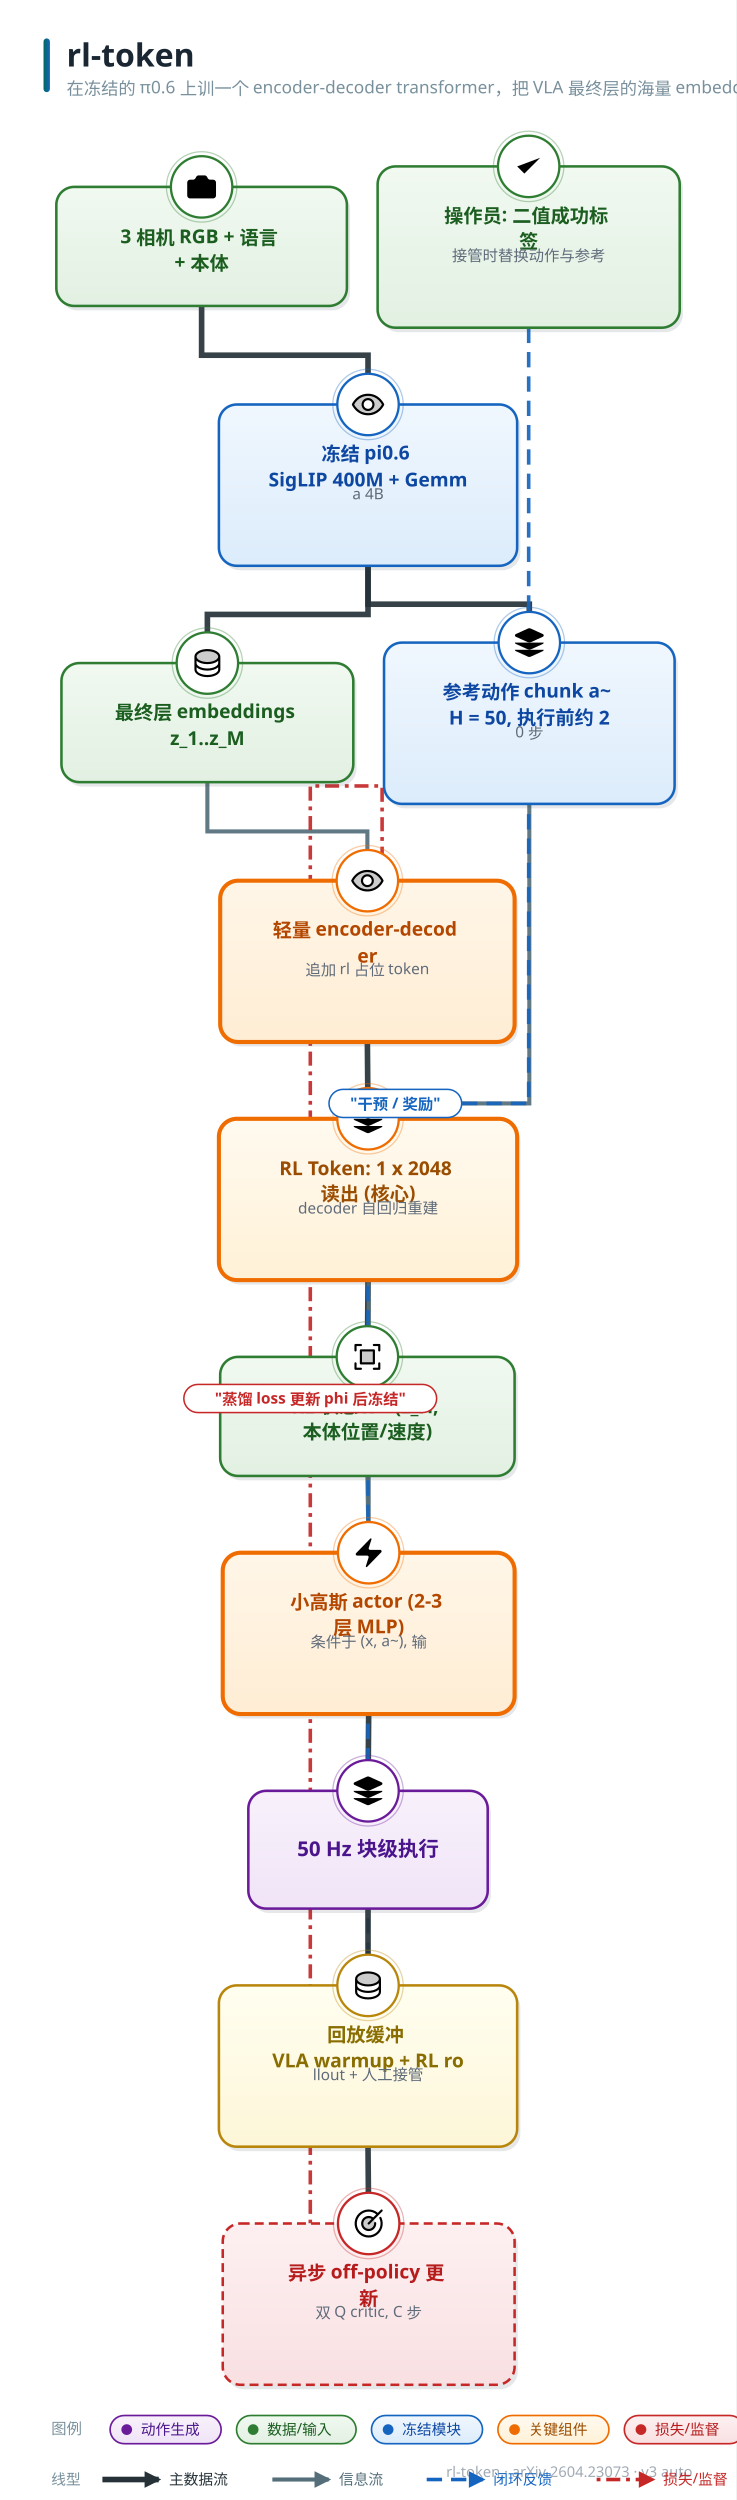
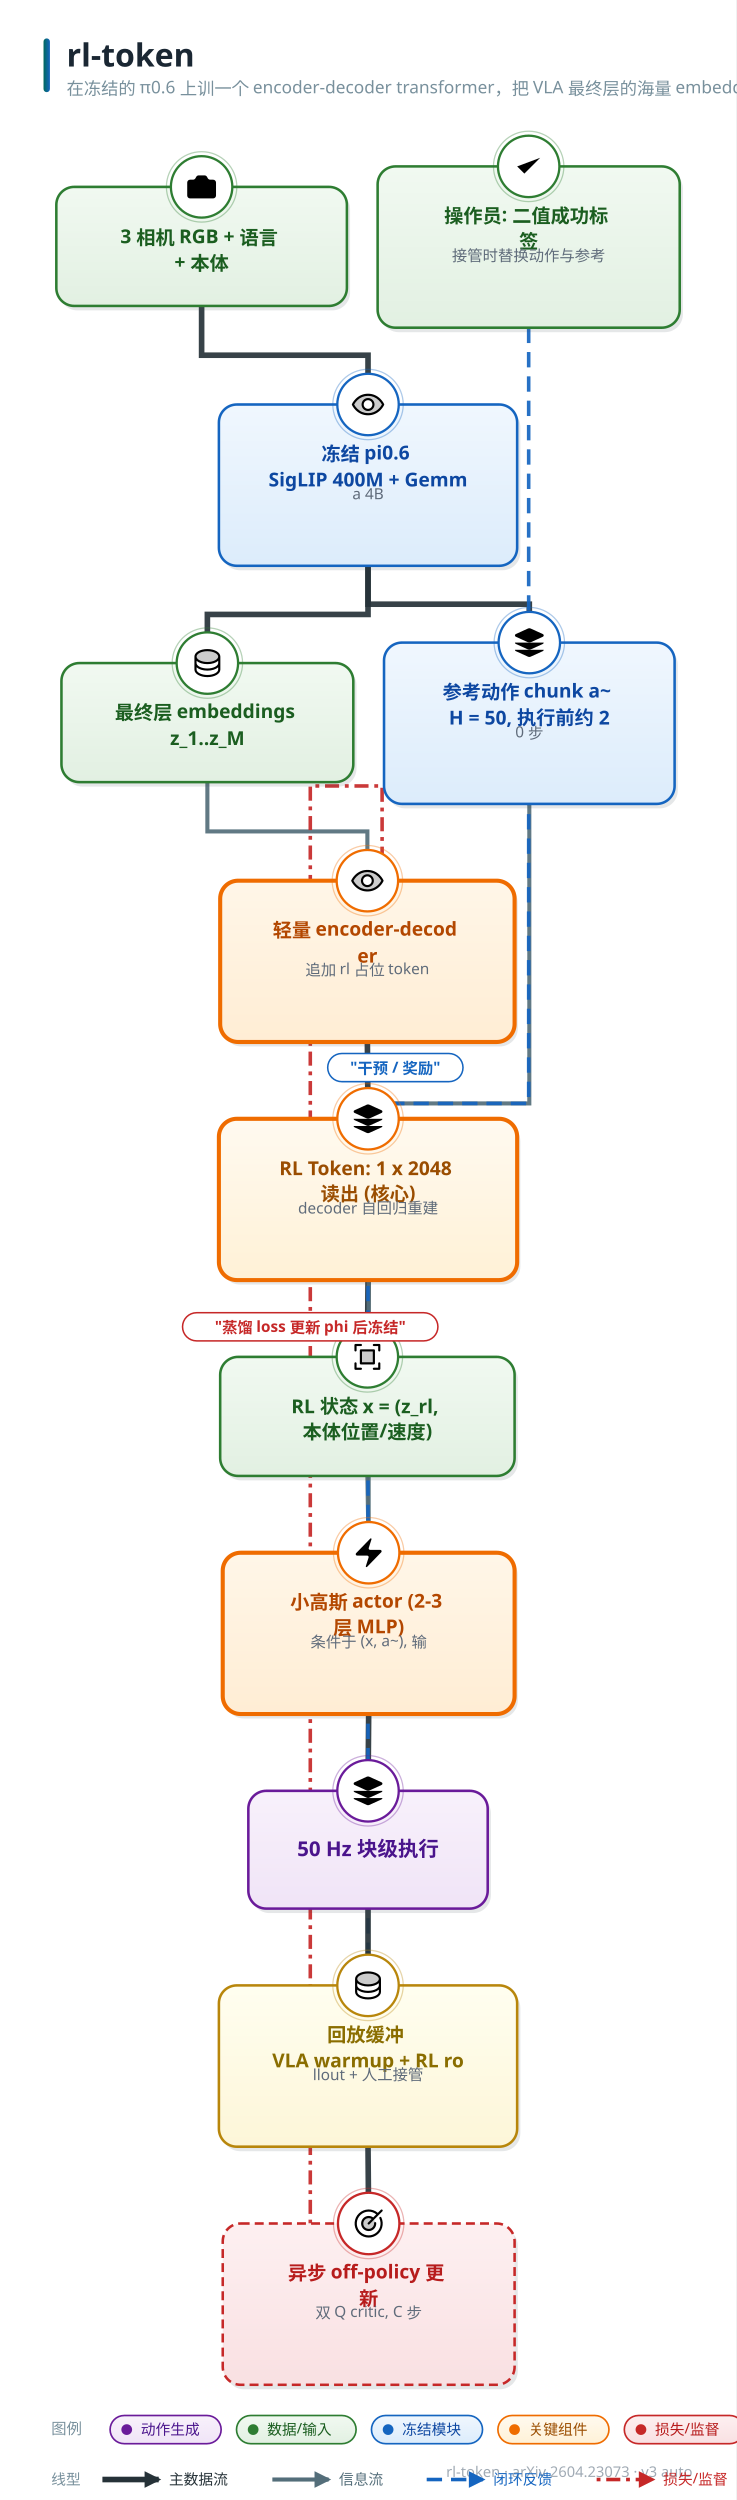
<svg xmlns="http://www.w3.org/2000/svg" width="575" height="1953" viewBox="0 0 575 1953" font-family="'PingFang SC','Hiragino Sans GB','Microsoft YaHei','Segoe UI',sans-serif">
  <style>text{font-family:'PingFang SC','Hiragino Sans GB','Microsoft YaHei','Segoe UI',sans-serif;} .lbl{font-weight:700;}</style>
  <defs>
    <linearGradient id="g-data" x1="0" y1="0" x2="0" y2="1">
      <stop offset="0" stop-color="#f1f9f1" />
      <stop offset="1" stop-color="#e2f0e2" />
    </linearGradient>
    <linearGradient id="g-frozen" x1="0" y1="0" x2="0" y2="1">
      <stop offset="0" stop-color="#f0f7fe" />
      <stop offset="1" stop-color="#dcecfb" />
    </linearGradient>
    <linearGradient id="g-train" x1="0" y1="0" x2="0" y2="1">
      <stop offset="0" stop-color="#fff6e8" />
      <stop offset="1" stop-color="#ffedd4" />
    </linearGradient>
    <linearGradient id="g-loss" x1="0" y1="0" x2="0" y2="1">
      <stop offset="0" stop-color="#fdf0f1" />
      <stop offset="1" stop-color="#f9e0e2" />
    </linearGradient>
    <linearGradient id="g-act" x1="0" y1="0" x2="0" y2="1">
      <stop offset="0" stop-color="#f8f1fb" />
      <stop offset="1" stop-color="#f0e4f7" />
    </linearGradient>
    <linearGradient id="g-loop" x1="0" y1="0" x2="0" y2="1">
      <stop offset="0" stop-color="#f2f5f7" />
      <stop offset="1" stop-color="#e6ebee" />
    </linearGradient>
    <linearGradient id="g-env" x1="0" y1="0" x2="0" y2="1">
      <stop offset="0" stop-color="#eef8f6" />
      <stop offset="1" stop-color="#dcf0ec" />
    </linearGradient>
    <linearGradient id="g-mem" x1="0" y1="0" x2="0" y2="1">
      <stop offset="0" stop-color="#fffef0" />
      <stop offset="1" stop-color="#fdf6d8" />
    </linearGradient>
    <linearGradient id="g-reward" x1="0" y1="0" x2="0" y2="1">
      <stop offset="0" stop-color="#fdf2f7" />
      <stop offset="1" stop-color="#f9e2ed" />
    </linearGradient>
    <linearGradient id="g-key" x1="0" y1="0" x2="0" y2="1">
      <stop offset="0" stop-color="#fffaf0" />
      <stop offset="1" stop-color="#fff1d6" />
    </linearGradient>
    <linearGradient id="g-title" x1="0" y1="0" x2="1" y2="0">
      <stop offset="0" stop-color="#00695c" />
      <stop offset="1" stop-color="#1565c0" />
    </linearGradient>
    <marker id="arr-main" viewBox="0 0 10 10" refX="8.5" refY="5" markerWidth="13" markerHeight="13" markerUnits="userSpaceOnUse" orient="auto-start-reverse">
      <path d="M0 0 L10 5 L0 10 z" fill="#546e7a" />
    </marker>
    <marker id="arr-thick" viewBox="0 0 10 10" refX="8.5" refY="5" markerWidth="13" markerHeight="13" markerUnits="userSpaceOnUse" orient="auto-start-reverse">
      <path d="M0 0 L10 5 L0 10 z" fill="#263238" />
    </marker>
    <marker id="arr-thin" viewBox="0 0 10 10" refX="8.5" refY="5" markerWidth="13" markerHeight="13" markerUnits="userSpaceOnUse" orient="auto-start-reverse">
      <path d="M0 0 L10 5 L0 10 z" fill="#9fb0bb" />
    </marker>
    <marker id="arr-fb" viewBox="0 0 10 10" refX="8.5" refY="5" markerWidth="13" markerHeight="13" markerUnits="userSpaceOnUse" orient="auto-start-reverse">
      <path d="M0 0 L10 5 L0 10 z" fill="#1565c0" />
    </marker>
    <marker id="arr-loss" viewBox="0 0 10 10" refX="8.5" refY="5" markerWidth="13" markerHeight="13" markerUnits="userSpaceOnUse" orient="auto-start-reverse">
      <path d="M0 0 L10 5 L0 10 z" fill="#c62828" />
    </marker>
  </defs>
  <rect width="575" height="1953" fill="#ffffff" />
  <rect x="34" y="30" width="5" height="42" rx="2.5" fill="url(#g-title)" />
  <text x="52" y="52" font-size="25" font-weight="800" fill="#1a2733">rl-token</text>
  <text x="52" y="74" font-size="13.5" fill="#78909c">在冻结的 π0.6 上训一个 encoder-decoder transformer，把 VLA 最终层的海量 embedding 压成单个 1×2048 的 RL Token</text>
  <text x="541" y="1935" font-size="11.5" fill="#a0aab4" text-anchor="end">rl-token · arXiv 2604.23073 · v3 auto</text>
  <path d="M 157.5 239.0 L 157.5 277.5 L 287.5 277.5 L 287.5 316.0" fill="none" stroke="#263238" stroke-width="4.4" marker-end="url(#arr-thick)" opacity="0.92" />
  <path d="M 287.5 442.0 L 287.5 480.0 L 162.0 480.0 L 162.0 518.0" fill="none" stroke="#263238" stroke-width="4.4" marker-end="url(#arr-thick)" opacity="0.92" />
  <path d="M 162.0 611.0 L 162.0 649.5 L 287.0 649.5 L 287.0 688.0" fill="none" stroke="#546e7a" stroke-width="3.2" marker-end="url(#arr-main)" opacity="0.92" />
  <path d="M 287.0 814.0 L 287.5 874.0" fill="none" stroke="#263238" stroke-width="4.4" marker-end="url(#arr-thick)" opacity="0.92" />
  <path d="M 287.5 1000.0 L 287.0 1060.0" fill="none" stroke="#263238" stroke-width="4.4" marker-end="url(#arr-thick)" opacity="0.92" />
  <path d="M 287.5 442.0 L 287.5 472.0 L 413.5 472.0 L 413.5 502.0" fill="none" stroke="#263238" stroke-width="4.4" marker-end="url(#arr-thick)" opacity="0.92" />
  <path d="M 287.0 1153.0 L 288.0 1213.0" fill="none" stroke="#546e7a" stroke-width="3.2" marker-end="url(#arr-main)" opacity="0.92" />
  <path d="M 413.5 628.0 L 413.5 862.0 L 288.0 862.0 L 288.0 1213.0" fill="none" stroke="#546e7a" stroke-width="3.2" marker-end="url(#arr-main)" opacity="0.92" />
  <path d="M 288.0 1339.0 L 287.5 1399.0" fill="none" stroke="#263238" stroke-width="4.4" marker-end="url(#arr-thick)" opacity="0.92" />
  <path d="M 413.0 256.0 L 413.0 862.0 L 287.5 862.0 L 287.5 1551.0" fill="none" stroke="#1565c0" stroke-width="2.8" stroke-dasharray="12 7" marker-end="url(#arr-fb)" opacity="0.92" />
  <path d="M 287.5 1491.0 L 287.5 1551.0" fill="none" stroke="#263238" stroke-width="4.4" marker-end="url(#arr-thick)" opacity="0.92" />
  <path d="M 287.5 1677.0 L 288.0 1737.0" fill="none" stroke="#263238" stroke-width="4.4" marker-end="url(#arr-thick)" opacity="0.92" />
  <path d="M 242.4 1737.0 L 242.4 614.0 L 298.5 614.0 L 298.5 688.0" fill="none" stroke="#c62828" stroke-width="2.8" stroke-dasharray="3 4.5 11 4.5" marker-end="url(#arr-loss)" opacity="0.92" />
  <rect x="46.5" y="149.5" width="227" height="93" rx="14" fill="#37474f" opacity="0.13" />
  <rect x="44" y="146" width="227" height="93" rx="14" fill="url(#g-data)" stroke="#2e7d32" stroke-width="2.0" />
  <circle cx="157.5" cy="146" r="24" fill="#ffffff" stroke="#2e7d32" stroke-width="1.8" />
  <circle cx="157.5" cy="146" r="27.5" fill="none" stroke="#2e7d32" stroke-width="1" opacity="0.35" />
  <g transform="translate(144.0,132.5) scale(1.125)">
    <path d="M13.997 4a2 2 0 0 1 1.76 1.05l.486.9A2 2 0 0 0 18.003 7H20a2 2 0 0 1 2 2v9a2 2 0 0 1-2 2H4a2 2 0 0 1-2-2V9a2 2 0 0 1 2-2h1.997a2 2 0 0 0 1.759-1.048l.489-.904A2 2 0 0 1 10.004 4z" />
    <circle cx="12" cy="13" r="3" />
  </g>
  <text x="157.5" y="190" font-size="15" class="lbl" fill="#1b5e20" text-anchor="middle">
    <tspan x="157.5" dy="0">3 相机 RGB + 语言 </tspan>
    <tspan x="157.5" dy="20">+ 本体</tspan>
  </text>
  <rect x="173.5" y="319.5" width="233" height="126" rx="14" fill="#37474f" opacity="0.13" />
  <rect x="171" y="316" width="233" height="126" rx="14" fill="url(#g-frozen)" stroke="#1565c0" stroke-width="2.0" />
  <circle cx="287.5" cy="316" r="24" fill="#ffffff" stroke="#1565c0" stroke-width="1.8" />
  <circle cx="287.5" cy="316" r="27.5" fill="none" stroke="#1565c0" stroke-width="1" opacity="0.35" />
  <g transform="translate(274.0,302.5) scale(0.1055)">
    <path d="M128,56C48,56,16,128,16,128s32,72,112,72,112-72,112-72S208,56,128,56Zm0,112a40,40,0,1,1,40-40A40,40,0,0,1,128,168Z" opacity="0.2" />
    <path d="M247.31,124.76c-.35-.79-8.82-19.58-27.65-38.41C194.57,61.26,162.88,48,128,48S61.43,61.26,36.34,86.35C17.51,105.18,9,124,8.69,124.76a8,8,0,0,0,0,6.5c.35.79,8.82,19.57,27.65,38.4C61.43,194.74,93.12,208,128,208s66.57-13.26,91.66-38.34c18.83-18.83,27.3-37.61,27.65-38.4A8,8,0,0,0,247.31,124.76ZM128,192c-30.78,0-57.67-11.19-79.93-33.25A133.47,133.47,0,0,1,25,128,133.33,133.33,0,0,1,48.07,97.25C70.33,75.19,97.22,64,128,64s57.67,11.19,79.93,33.25A133.46,133.46,0,0,1,231.05,128C223.84,141.46,192.43,192,128,192Zm0-112a48,48,0,1,0,48,48A48.05,48.05,0,0,0,128,80Zm0,80a32,32,0,1,1,32-32A32,32,0,0,1,128,160Z" />
  </g>
  <text x="287.5" y="360" font-size="15" class="lbl" fill="#0d47a1" text-anchor="middle">
    <tspan x="287.5" dy="0">冻结 pi0.6</tspan>
    <tspan x="287.5" dy="20">SigLIP 400M + Gemm</tspan>
  </text>
  <text x="287.5" y="390" font-size="12" fill="#5f6b7a" text-anchor="middle">a 4B</text>
  <rect x="50.5" y="521.5" width="228" height="93" rx="14" fill="#37474f" opacity="0.13" />
  <rect x="48" y="518" width="228" height="93" rx="14" fill="url(#g-data)" stroke="#2e7d32" stroke-width="2.0" />
  <circle cx="162.0" cy="518" r="24" fill="#ffffff" stroke="#2e7d32" stroke-width="1.8" />
  <circle cx="162.0" cy="518" r="27.5" fill="none" stroke="#2e7d32" stroke-width="1" opacity="0.35" />
  <g transform="translate(148.5,504.5) scale(0.1055)">
    <path d="M216,80c0,26.51-39.4,48-88,48S40,106.51,40,80s39.4-48,88-48S216,53.49,216,80Z" opacity="0.2" />
    <path d="M128,24C74.17,24,32,48.6,32,80v96c0,31.4,42.17,56,96,56s96-24.6,96-56V80C224,48.6,181.83,24,128,24Zm80,104c0,9.62-7.88,19.43-21.61,26.92C170.93,163.35,150.19,168,128,168s-42.93-4.65-58.39-13.08C55.88,147.43,48,137.62,48,128V111.36c17.06,15,46.23,24.64,80,24.64s62.94-9.68,80-24.64ZM69.61,53.08C85.07,44.65,105.81,40,128,40s42.93,4.65,58.39,13.08C200.12,60.57,208,70.38,208,80s-7.88,19.43-21.61,26.92C170.93,115.35,150.19,120,128,120s-42.93-4.65-58.39-13.08C55.88,99.43,48,89.62,48,80S55.88,60.57,69.61,53.08ZM186.39,202.92C170.93,211.35,150.19,216,128,216s-42.93-4.65-58.39-13.08C55.88,195.43,48,185.62,48,176V159.36c17.06,15,46.23,24.64,80,24.64s62.94-9.68,80-24.64V176C208,185.62,200.12,195.43,186.39,202.92Z" />
  </g>
  <text x="162.0" y="562" font-size="15" class="lbl" fill="#1b5e20" text-anchor="middle">
    <tspan x="162.0" dy="0">最终层 embeddings </tspan>
    <tspan x="162.0" dy="20">z_1..z_M</tspan>
  </text>
  <rect x="174.5" y="691.5" width="230" height="126" rx="14" fill="#37474f" opacity="0.13" />
  <rect x="172" y="688" width="230" height="126" rx="14" fill="url(#g-train)" stroke="#ef6c00" stroke-width="3.2" />
  <circle cx="287.0" cy="688" r="24" fill="#ffffff" stroke="#ef6c00" stroke-width="1.8" />
  <circle cx="287.0" cy="688" r="27.5" fill="none" stroke="#ef6c00" stroke-width="1" opacity="0.35" />
  <g transform="translate(273.5,674.5) scale(0.1055)">
    <path d="M128,56C48,56,16,128,16,128s32,72,112,72,112-72,112-72S208,56,128,56Zm0,112a40,40,0,1,1,40-40A40,40,0,0,1,128,168Z" opacity="0.2" />
    <path d="M247.31,124.76c-.35-.79-8.82-19.58-27.65-38.41C194.57,61.26,162.88,48,128,48S61.43,61.26,36.34,86.35C17.51,105.18,9,124,8.69,124.76a8,8,0,0,0,0,6.5c.35.79,8.82,19.57,27.65,38.4C61.43,194.74,93.12,208,128,208s66.57-13.26,91.66-38.34c18.83-18.83,27.3-37.61,27.65-38.4A8,8,0,0,0,247.31,124.76ZM128,192c-30.78,0-57.67-11.19-79.93-33.25A133.47,133.47,0,0,1,25,128,133.33,133.33,0,0,1,48.07,97.25C70.33,75.19,97.22,64,128,64s57.67,11.19,79.93,33.25A133.46,133.46,0,0,1,231.05,128C223.84,141.46,192.43,192,128,192Zm0-112a48,48,0,1,0,48,48A48.05,48.05,0,0,0,128,80Zm0,80a32,32,0,1,1,32-32A32,32,0,0,1,128,160Z" />
  </g>
  <text x="287.0" y="732" font-size="15" class="lbl" fill="#b34700" text-anchor="middle">
    <tspan x="287.0" dy="0">轻量 encoder-decod</tspan>
    <tspan x="287.0" dy="20">er</tspan>
  </text>
  <text x="287.0" y="762" font-size="12" fill="#5f6b7a" text-anchor="middle">追加 rl 占位 token</text>
  <rect x="173.5" y="877.5" width="233" height="126" rx="14" fill="#37474f" opacity="0.13" />
  <rect x="171" y="874" width="233" height="126" rx="14" fill="url(#g-key)" stroke="#ef6c00" stroke-width="3.2" />
  <circle cx="287.5" cy="874" r="24" fill="#ffffff" stroke="#ef6c00" stroke-width="1.8" />
  <circle cx="287.5" cy="874" r="27.5" fill="none" stroke="#ef6c00" stroke-width="1" opacity="0.35" />
  <g transform="translate(274.0,860.5) scale(1.125)">
    <path d="M12.83 2.18a2 2 0 0 0-1.66 0L2.6 6.08a1 1 0 0 0 0 1.83l8.58 3.91a2 2 0 0 0 1.66 0l8.58-3.9a1 1 0 0 0 0-1.83z" />
    <path d="M2 12a1 1 0 0 0 .58.91l8.6 3.91a2 2 0 0 0 1.65 0l8.58-3.9A1 1 0 0 0 22 12" />
    <path d="M2 17a1 1 0 0 0 .58.91l8.6 3.91a2 2 0 0 0 1.65 0l8.58-3.9A1 1 0 0 0 22 17" />
  </g>
  <text x="287.5" y="918" font-size="15" class="lbl" fill="#9a4d00" text-anchor="middle">
    <tspan x="287.5" dy="0">RL Token: 1 x 2048</tspan>
    <tspan x="287.5" dy="20"> 读出 (核心)</tspan>
  </text>
  <text x="287.5" y="948" font-size="12" fill="#5f6b7a" text-anchor="middle">decoder 自回归重建</text>
  <rect x="174.5" y="1063.5" width="230" height="93" rx="14" fill="#37474f" opacity="0.13" />
  <rect x="172" y="1060" width="230" height="93" rx="14" fill="url(#g-data)" stroke="#2e7d32" stroke-width="2.0" />
  <circle cx="287.0" cy="1060" r="24" fill="#ffffff" stroke="#2e7d32" stroke-width="1.8" />
  <circle cx="287.0" cy="1060" r="27.5" fill="none" stroke="#2e7d32" stroke-width="1" opacity="0.35" />
  <g transform="translate(273.5,1046.5) scale(0.1055)">
    <path d="M176,80v96H80V80Z" opacity="0.2" />
    <path d="M224,40V80a8,8,0,0,1-16,0V48H176a8,8,0,0,1,0-16h40A8,8,0,0,1,224,40ZM80,208H48V176a8,8,0,0,0-16,0v40a8,8,0,0,0,8,8H80a8,8,0,0,0,0-16Zm136-40a8,8,0,0,0-8,8v32H176a8,8,0,0,0,0,16h40a8,8,0,0,0,8-8V176A8,8,0,0,0,216,168ZM40,88a8,8,0,0,0,8-8V48H80a8,8,0,0,0,0-16H40a8,8,0,0,0-8,8V80A8,8,0,0,0,40,88ZM80,72h96a8,8,0,0,1,8,8v96a8,8,0,0,1-8,8H80a8,8,0,0,1-8-8V80A8,8,0,0,1,80,72Zm8,96h80V88H88Z" />
  </g>
  <text x="287.0" y="1104" font-size="15" class="lbl" fill="#1b5e20" text-anchor="middle">
    <tspan x="287.0" dy="0">RL 状态 x = (z_rl,</tspan>
    <tspan x="287.0" dy="20"> 本体位置/速度)</tspan>
  </text>
  <rect x="302.5" y="505.5" width="227" height="126" rx="14" fill="#37474f" opacity="0.13" />
  <rect x="300" y="502" width="227" height="126" rx="14" fill="url(#g-frozen)" stroke="#1565c0" stroke-width="2.0" />
  <circle cx="413.5" cy="502" r="24" fill="#ffffff" stroke="#1565c0" stroke-width="1.8" />
  <circle cx="413.5" cy="502" r="27.5" fill="none" stroke="#1565c0" stroke-width="1" opacity="0.35" />
  <g transform="translate(400.0,488.5) scale(1.125)">
    <path d="M12.83 2.18a2 2 0 0 0-1.66 0L2.6 6.08a1 1 0 0 0 0 1.83l8.58 3.91a2 2 0 0 0 1.66 0l8.58-3.9a1 1 0 0 0 0-1.83z" />
    <path d="M2 12a1 1 0 0 0 .58.91l8.6 3.91a2 2 0 0 0 1.65 0l8.58-3.9A1 1 0 0 0 22 12" />
    <path d="M2 17a1 1 0 0 0 .58.91l8.6 3.91a2 2 0 0 0 1.65 0l8.58-3.9A1 1 0 0 0 22 17" />
  </g>
  <text x="413.5" y="546" font-size="15" class="lbl" fill="#0d47a1" text-anchor="middle">
    <tspan x="413.5" dy="0">参考动作 chunk a~</tspan>
    <tspan x="413.5" dy="20">H = 50, 执行前约 2</tspan>
  </text>
  <text x="413.5" y="576" font-size="12" fill="#5f6b7a" text-anchor="middle">0 步</text>
  <rect x="176.5" y="1216.5" width="228" height="126" rx="14" fill="#37474f" opacity="0.13" />
  <rect x="174" y="1213" width="228" height="126" rx="14" fill="url(#g-train)" stroke="#ef6c00" stroke-width="3.2" />
  <circle cx="288.0" cy="1213" r="24" fill="#ffffff" stroke="#ef6c00" stroke-width="1.8" />
  <circle cx="288.0" cy="1213" r="27.5" fill="none" stroke="#ef6c00" stroke-width="1" opacity="0.35" />
  <g transform="translate(274.5,1199.5) scale(1.125)">
    <path d="M4 14a1 1 0 0 1-.78-1.63l9.9-10.2a.5.5 0 0 1 .86.46l-1.92 6.02A1 1 0 0 0 13 10h7a1 1 0 0 1 .78 1.63l-9.9 10.2a.5.5 0 0 1-.86-.46l1.92-6.02A1 1 0 0 0 11 14z" />
  </g>
  <text x="288.0" y="1257" font-size="15" class="lbl" fill="#b34700" text-anchor="middle">
    <tspan x="288.0" dy="0">小高斯 actor (2-3 </tspan>
    <tspan x="288.0" dy="20">层 MLP)</tspan>
  </text>
  <text x="288.0" y="1287" font-size="12" fill="#5f6b7a" text-anchor="middle">条件于 (x, a~), 输</text>
  <rect x="196.5" y="1402.5" width="187" height="92" rx="14" fill="#37474f" opacity="0.13" />
  <rect x="194" y="1399" width="187" height="92" rx="14" fill="url(#g-act)" stroke="#6a1b9a" stroke-width="2.0" />
  <circle cx="287.5" cy="1399" r="24" fill="#ffffff" stroke="#6a1b9a" stroke-width="1.8" />
  <circle cx="287.5" cy="1399" r="27.5" fill="none" stroke="#6a1b9a" stroke-width="1" opacity="0.35" />
  <g transform="translate(274.0,1385.5) scale(1.125)">
    <path d="M12.83 2.18a2 2 0 0 0-1.66 0L2.6 6.08a1 1 0 0 0 0 1.83l8.58 3.91a2 2 0 0 0 1.66 0l8.58-3.9a1 1 0 0 0 0-1.83z" />
    <path d="M2 12a1 1 0 0 0 .58.91l8.6 3.91a2 2 0 0 0 1.65 0l8.58-3.9A1 1 0 0 0 22 12" />
    <path d="M2 17a1 1 0 0 0 .58.91l8.6 3.91a2 2 0 0 0 1.65 0l8.58-3.9A1 1 0 0 0 22 17" />
  </g>
  <text x="287.5" y="1450" font-size="16" class="lbl" fill="#4a148c" text-anchor="middle">50 Hz 块级执行</text>
  <rect x="297.5" y="133.5" width="236" height="126" rx="14" fill="#37474f" opacity="0.13" />
  <rect x="295" y="130" width="236" height="126" rx="14" fill="url(#g-data)" stroke="#2e7d32" stroke-width="2.0" />
  <circle cx="413.0" cy="130" r="24" fill="#ffffff" stroke="#2e7d32" stroke-width="1.8" />
  <circle cx="413.0" cy="130" r="27.5" fill="none" stroke="#2e7d32" stroke-width="1" opacity="0.35" />
  <g transform="translate(399.5,116.5) scale(1.125)">
    <path d="M20 6 9 17l-5-5" />
  </g>
  <text x="413.0" y="174" font-size="15" class="lbl" fill="#1b5e20" text-anchor="middle">
    <tspan x="413.0" dy="0">操作员: 二值成功标</tspan>
    <tspan x="413.0" dy="20">签</tspan>
  </text>
  <text x="413.0" y="204" font-size="12" fill="#5f6b7a" text-anchor="middle">接管时替换动作与参考</text>
  <rect x="173.5" y="1554.5" width="233" height="126" rx="14" fill="#37474f" opacity="0.13" />
  <rect x="171" y="1551" width="233" height="126" rx="14" fill="url(#g-mem)" stroke="#b8860b" stroke-width="2.0" />
  <circle cx="287.5" cy="1551" r="24" fill="#ffffff" stroke="#b8860b" stroke-width="1.8" />
  <circle cx="287.5" cy="1551" r="27.5" fill="none" stroke="#b8860b" stroke-width="1" opacity="0.35" />
  <g transform="translate(274.0,1537.5) scale(0.1055)">
    <path d="M216,80c0,26.51-39.4,48-88,48S40,106.51,40,80s39.4-48,88-48S216,53.49,216,80Z" opacity="0.2" />
    <path d="M128,24C74.17,24,32,48.6,32,80v96c0,31.4,42.17,56,96,56s96-24.6,96-56V80C224,48.6,181.83,24,128,24Zm80,104c0,9.62-7.88,19.43-21.61,26.92C170.93,163.35,150.19,168,128,168s-42.93-4.65-58.39-13.08C55.88,147.43,48,137.62,48,128V111.36c17.06,15,46.23,24.64,80,24.64s62.94-9.68,80-24.64ZM69.61,53.08C85.07,44.65,105.81,40,128,40s42.93,4.65,58.39,13.08C200.12,60.57,208,70.38,208,80s-7.88,19.43-21.61,26.92C170.93,115.35,150.19,120,128,120s-42.93-4.65-58.39-13.08C55.88,99.43,48,89.62,48,80S55.88,60.57,69.61,53.08ZM186.39,202.92C170.93,211.35,150.19,216,128,216s-42.93-4.65-58.39-13.08C55.88,195.43,48,185.62,48,176V159.36c17.06,15,46.23,24.64,80,24.64s62.94-9.68,80-24.64V176C208,185.62,200.12,195.43,186.39,202.92Z" />
  </g>
  <text x="287.5" y="1595" font-size="15" class="lbl" fill="#8a6d00" text-anchor="middle">
    <tspan x="287.5" dy="0">回放缓冲</tspan>
    <tspan x="287.5" dy="20">VLA warmup + RL ro</tspan>
  </text>
  <text x="287.5" y="1625" font-size="12" fill="#5f6b7a" text-anchor="middle">llout + 人工接管</text>
  <rect x="176.5" y="1740.5" width="228" height="126" rx="14" fill="#37474f" opacity="0.13" />
  <rect x="174" y="1737" width="228" height="126" rx="14" fill="url(#g-loss)" stroke="#c62828" stroke-width="2.0" stroke-dasharray="7 4" />
  <circle cx="288.0" cy="1737" r="24" fill="#ffffff" stroke="#c62828" stroke-width="1.8" />
  <circle cx="288.0" cy="1737" r="27.5" fill="none" stroke="#c62828" stroke-width="1" opacity="0.35" />
  <g transform="translate(274.5,1723.5) scale(0.1055)">
    <path d="M176,128a48,48,0,1,1-48-48A48,48,0,0,1,176,128Z" opacity="0.2" />
    <path d="M221.87,83.16A104.1,104.1,0,1,1,195.67,49l22.67-22.68a8,8,0,0,1,11.32,11.32l-96,96a8,8,0,0,1-11.32-11.32l27.72-27.72a40,40,0,1,0,17.87,31.09,8,8,0,1,1,16-.9,56,56,0,1,1-22.38-41.65L184.3,60.39a87.88,87.88,0,1,0,23.13,29.67,8,8,0,0,1,14.44-6.9Z" />
  </g>
  <text x="288.0" y="1781" font-size="15" class="lbl" fill="#b71c1c" text-anchor="middle">
    <tspan x="288.0" dy="0">异步 off-policy 更</tspan>
    <tspan x="288.0" dy="20">新</tspan>
  </text>
  <text x="288.0" y="1811" font-size="12" fill="#5f6b7a" text-anchor="middle">双 Q critic, C 步</text>
-   <g transform="translate(308.8,862.0)">
-     <rect x="-51.8" y="-11" width="103.7" height="22" rx="11" fill="#ffffff" stroke="#1565c0" stroke-width="1.2" />
+   <g transform="translate(308.8,834.0)">
+     <rect x="-52.8" y="-11" width="105.7" height="22" rx="11" fill="#ffffff" stroke="#1565c0" stroke-width="1.2" />
    <text y="4" font-size="12" fill="#1565c0" font-weight="600" text-anchor="middle">"干预 / 奖励"</text>
  </g>
-   <g transform="translate(242.4,1092.5)">
-     <rect x="-98.8" y="-11" width="197.5" height="22" rx="11" fill="#ffffff" stroke="#c62828" stroke-width="1.2" />
+   <g transform="translate(242.4,1036.5)">
+     <rect x="-99.8" y="-11" width="199.5" height="22" rx="11" fill="#ffffff" stroke="#c62828" stroke-width="1.2" />
    <text y="4" font-size="12" fill="#c62828" font-weight="600" text-anchor="middle">"蒸馏 loss 更新 phi 后冻结"</text>
  </g>
  <text x="40" y="1901.5" font-size="12" fill="#78909c">图例</text>
  <g>
    <rect x="86" y="1887" width="86.76" height="22" rx="11" fill="url(#g-act)" stroke="#6a1b9a" stroke-width="1.3" />
    <circle cx="99" cy="1898" r="4.2" fill="#6a1b9a" />
    <text x="110" y="1902" font-size="11.5" fill="#4a148c">动作生成</text>
  </g>
  <g>
    <rect x="184.76" y="1887" width="93.43" height="22" rx="11" fill="url(#g-data)" stroke="#2e7d32" stroke-width="1.3" />
    <circle cx="197.76" cy="1898" r="4.2" fill="#2e7d32" />
    <text x="208.76" y="1902" font-size="11.5" fill="#1b5e20">数据/输入</text>
  </g>
  <g>
    <rect x="290.19" y="1887" width="86.76" height="22" rx="11" fill="url(#g-frozen)" stroke="#1565c0" stroke-width="1.3" />
    <circle cx="303.19" cy="1898" r="4.2" fill="#1565c0" />
    <text x="314.19" y="1902" font-size="11.5" fill="#0d47a1">冻结模块</text>
  </g>
  <g>
    <rect x="388.95" y="1887" width="86.76" height="22" rx="11" fill="url(#g-key)" stroke="#ef6c00" stroke-width="1.3" />
    <circle cx="401.95" cy="1898" r="4.2" fill="#ef6c00" />
    <text x="412.95" y="1902" font-size="11.5" fill="#9a4d00">关键组件</text>
  </g>
  <g>
    <rect x="487.71" y="1887" width="93.43" height="22" rx="11" fill="url(#g-loss)" stroke="#c62828" stroke-width="1.3" />
    <circle cx="500.71" cy="1898" r="4.2" fill="#c62828" />
    <text x="511.71" y="1902" font-size="11.5" fill="#b71c1c">损失/监督</text>
  </g>
  <g>
    <rect x="593.14" y="1887" width="62.38" height="22" rx="11" fill="url(#g-mem)" stroke="#b8860b" stroke-width="1.3" />
    <circle cx="606.14" cy="1898" r="4.2" fill="#b8860b" />
    <text x="617.14" y="1902" font-size="11.5" fill="#8a6d00">记忆</text>
  </g>
  <g>
    <rect x="667.52" y="1887" width="98.95" height="22" rx="11" fill="url(#g-train)" stroke="#ef6c00" stroke-width="1.3" />
    <circle cx="680.52" cy="1898" r="4.2" fill="#ef6c00" />
    <text x="691.52" y="1902" font-size="11.5" fill="#b34700">可训练模块</text>
  </g>
  <text x="40" y="1941" font-size="11.5" fill="#78909c">线型</text>
  <g>
    <path d="M 80 1937 h 44" stroke="#263238" stroke-width="4.4" marker-end="url(#arr-thick)" />
    <text x="132" y="1941" font-size="11.5" fill="#263238">主数据流</text>
  </g>
  <g>
    <path d="M 212.76 1937 h 44" stroke="#546e7a" stroke-width="3.2" marker-end="url(#arr-main)" />
    <text x="264.76" y="1941" font-size="11.5" fill="#546e7a">信息流</text>
  </g>
  <g>
    <path d="M 333.33 1937 h 44" stroke="#1565c0" stroke-width="2.8" stroke-dasharray="12 7" marker-end="url(#arr-fb)" />
    <text x="385.33" y="1941" font-size="11.5" fill="#1565c0">闭环反馈</text>
  </g>
  <g>
    <path d="M 466.09 1937 h 44" stroke="#c62828" stroke-width="2.8" stroke-dasharray="3 4.5 11 4.5" marker-end="url(#arr-loss)" />
    <text x="518.09" y="1941" font-size="11.5" fill="#c62828">损失/监督</text>
  </g>
</svg>
